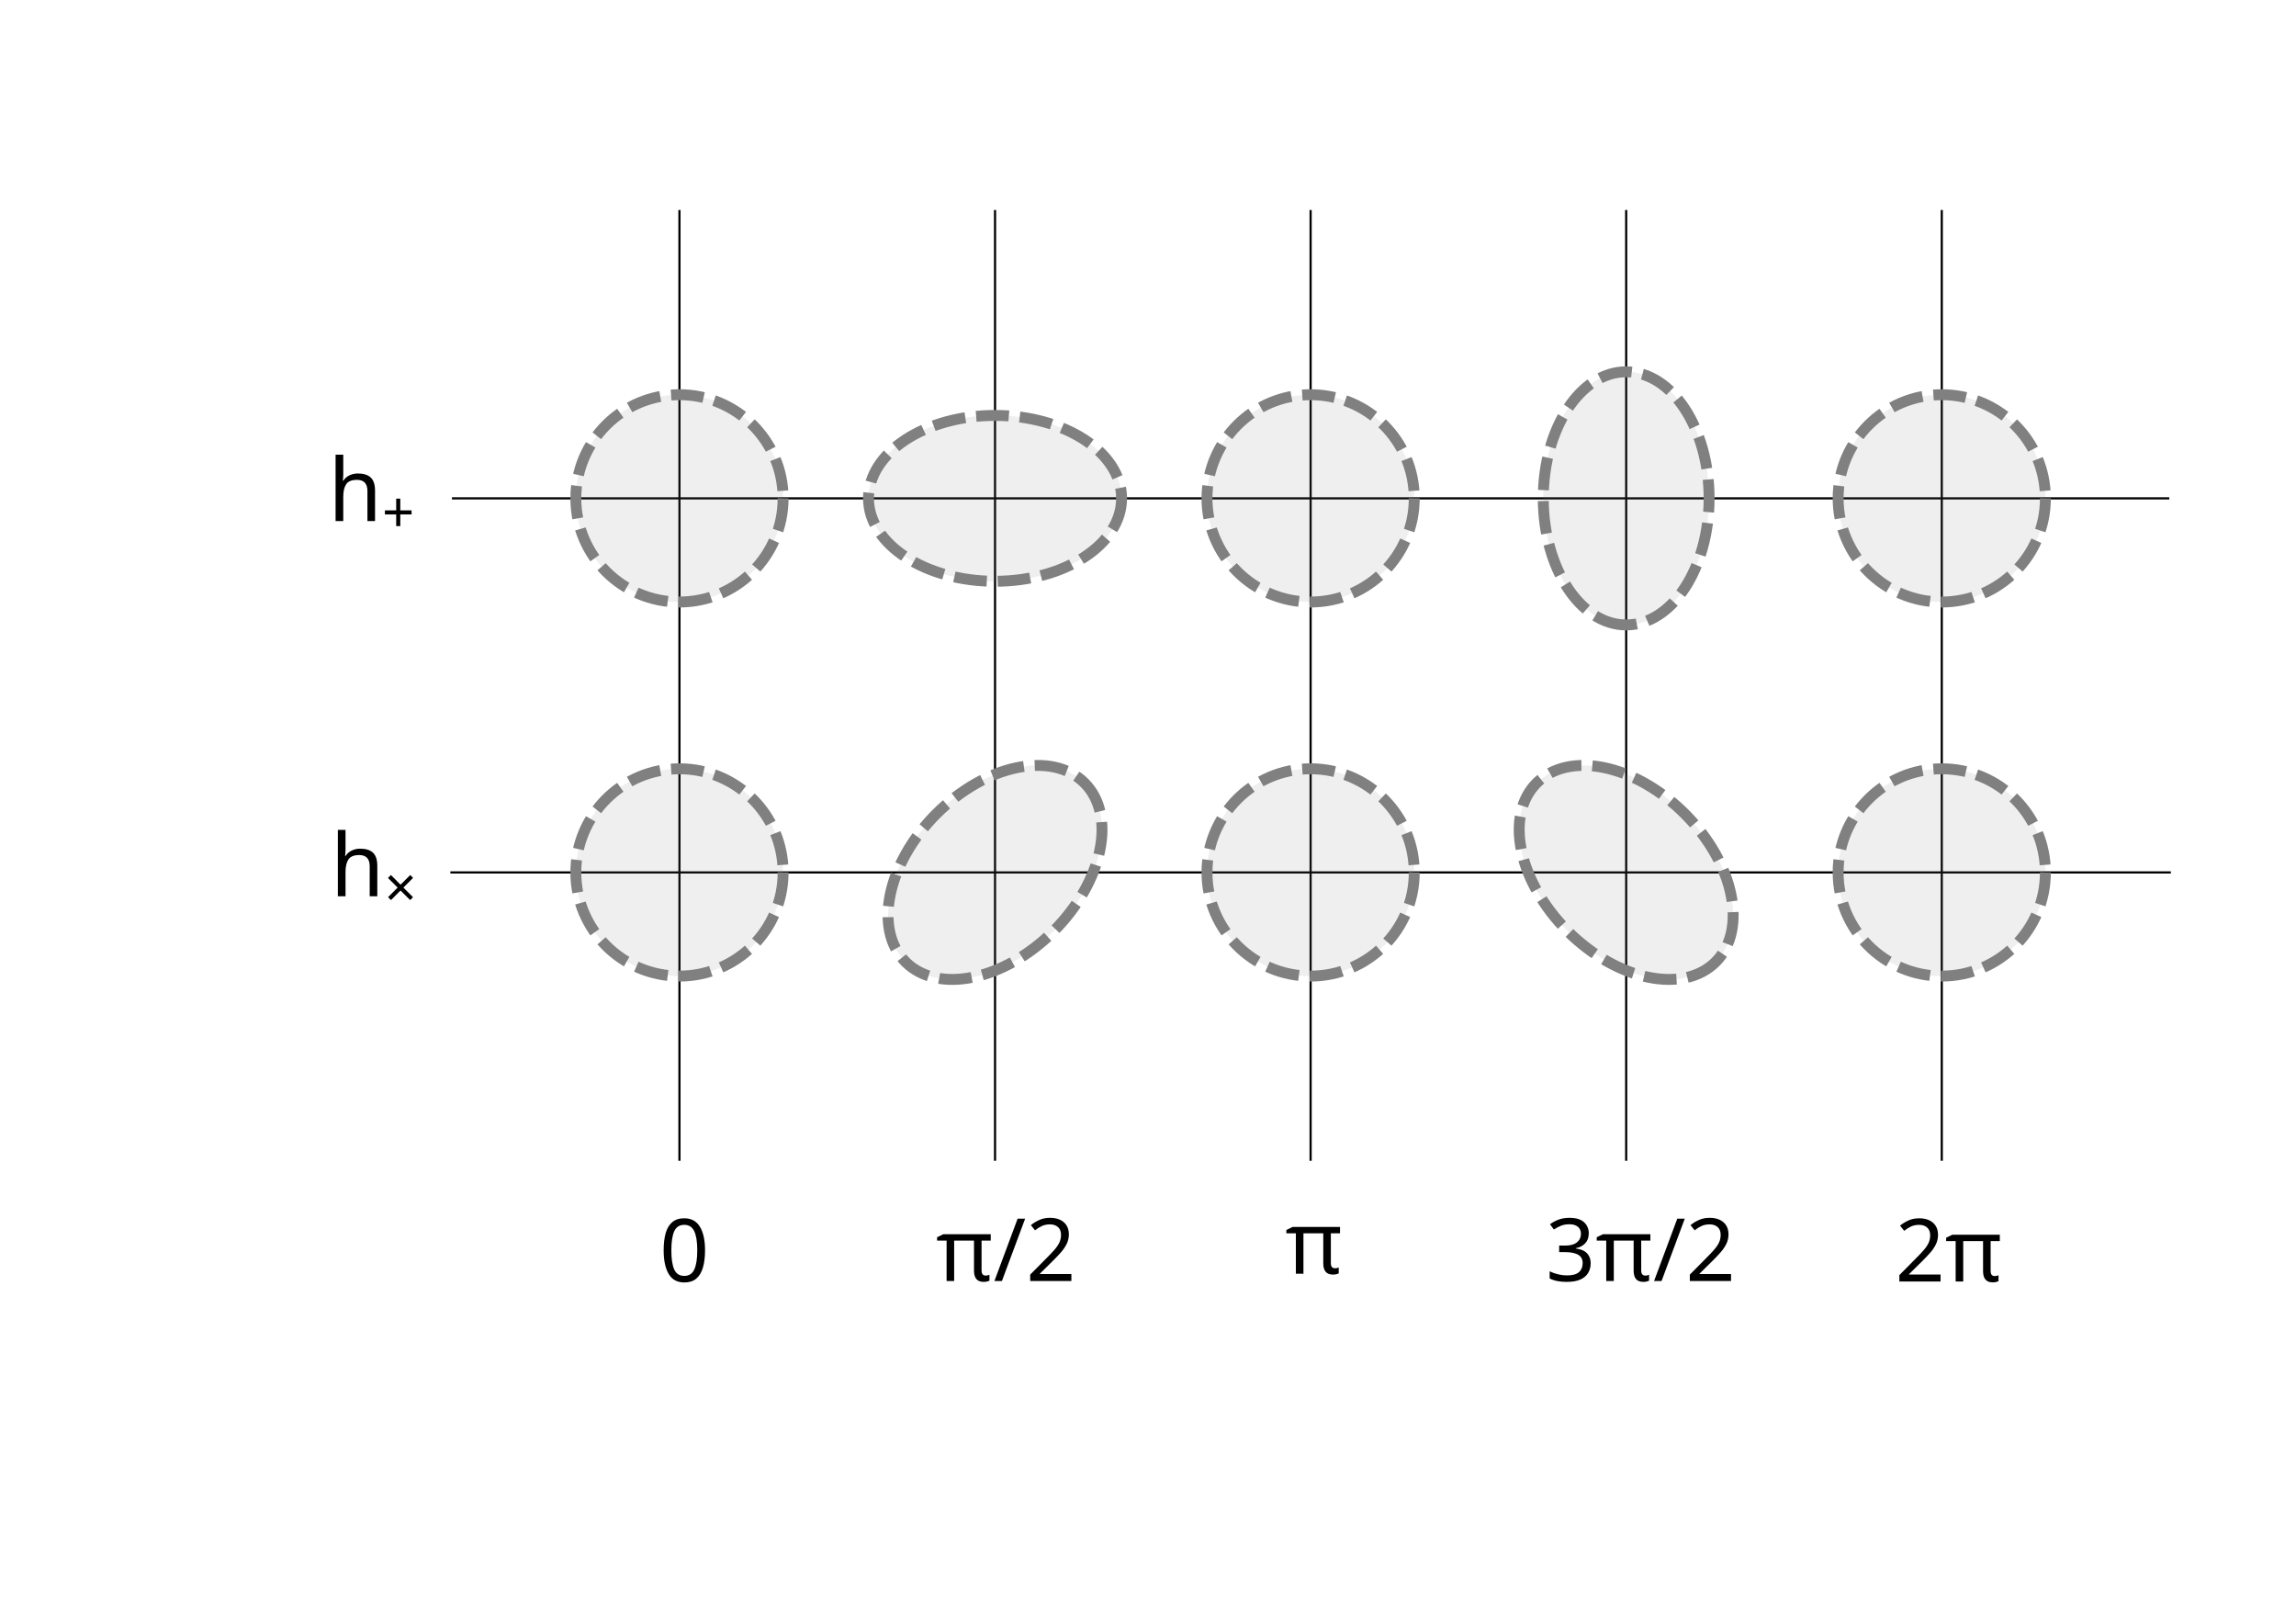
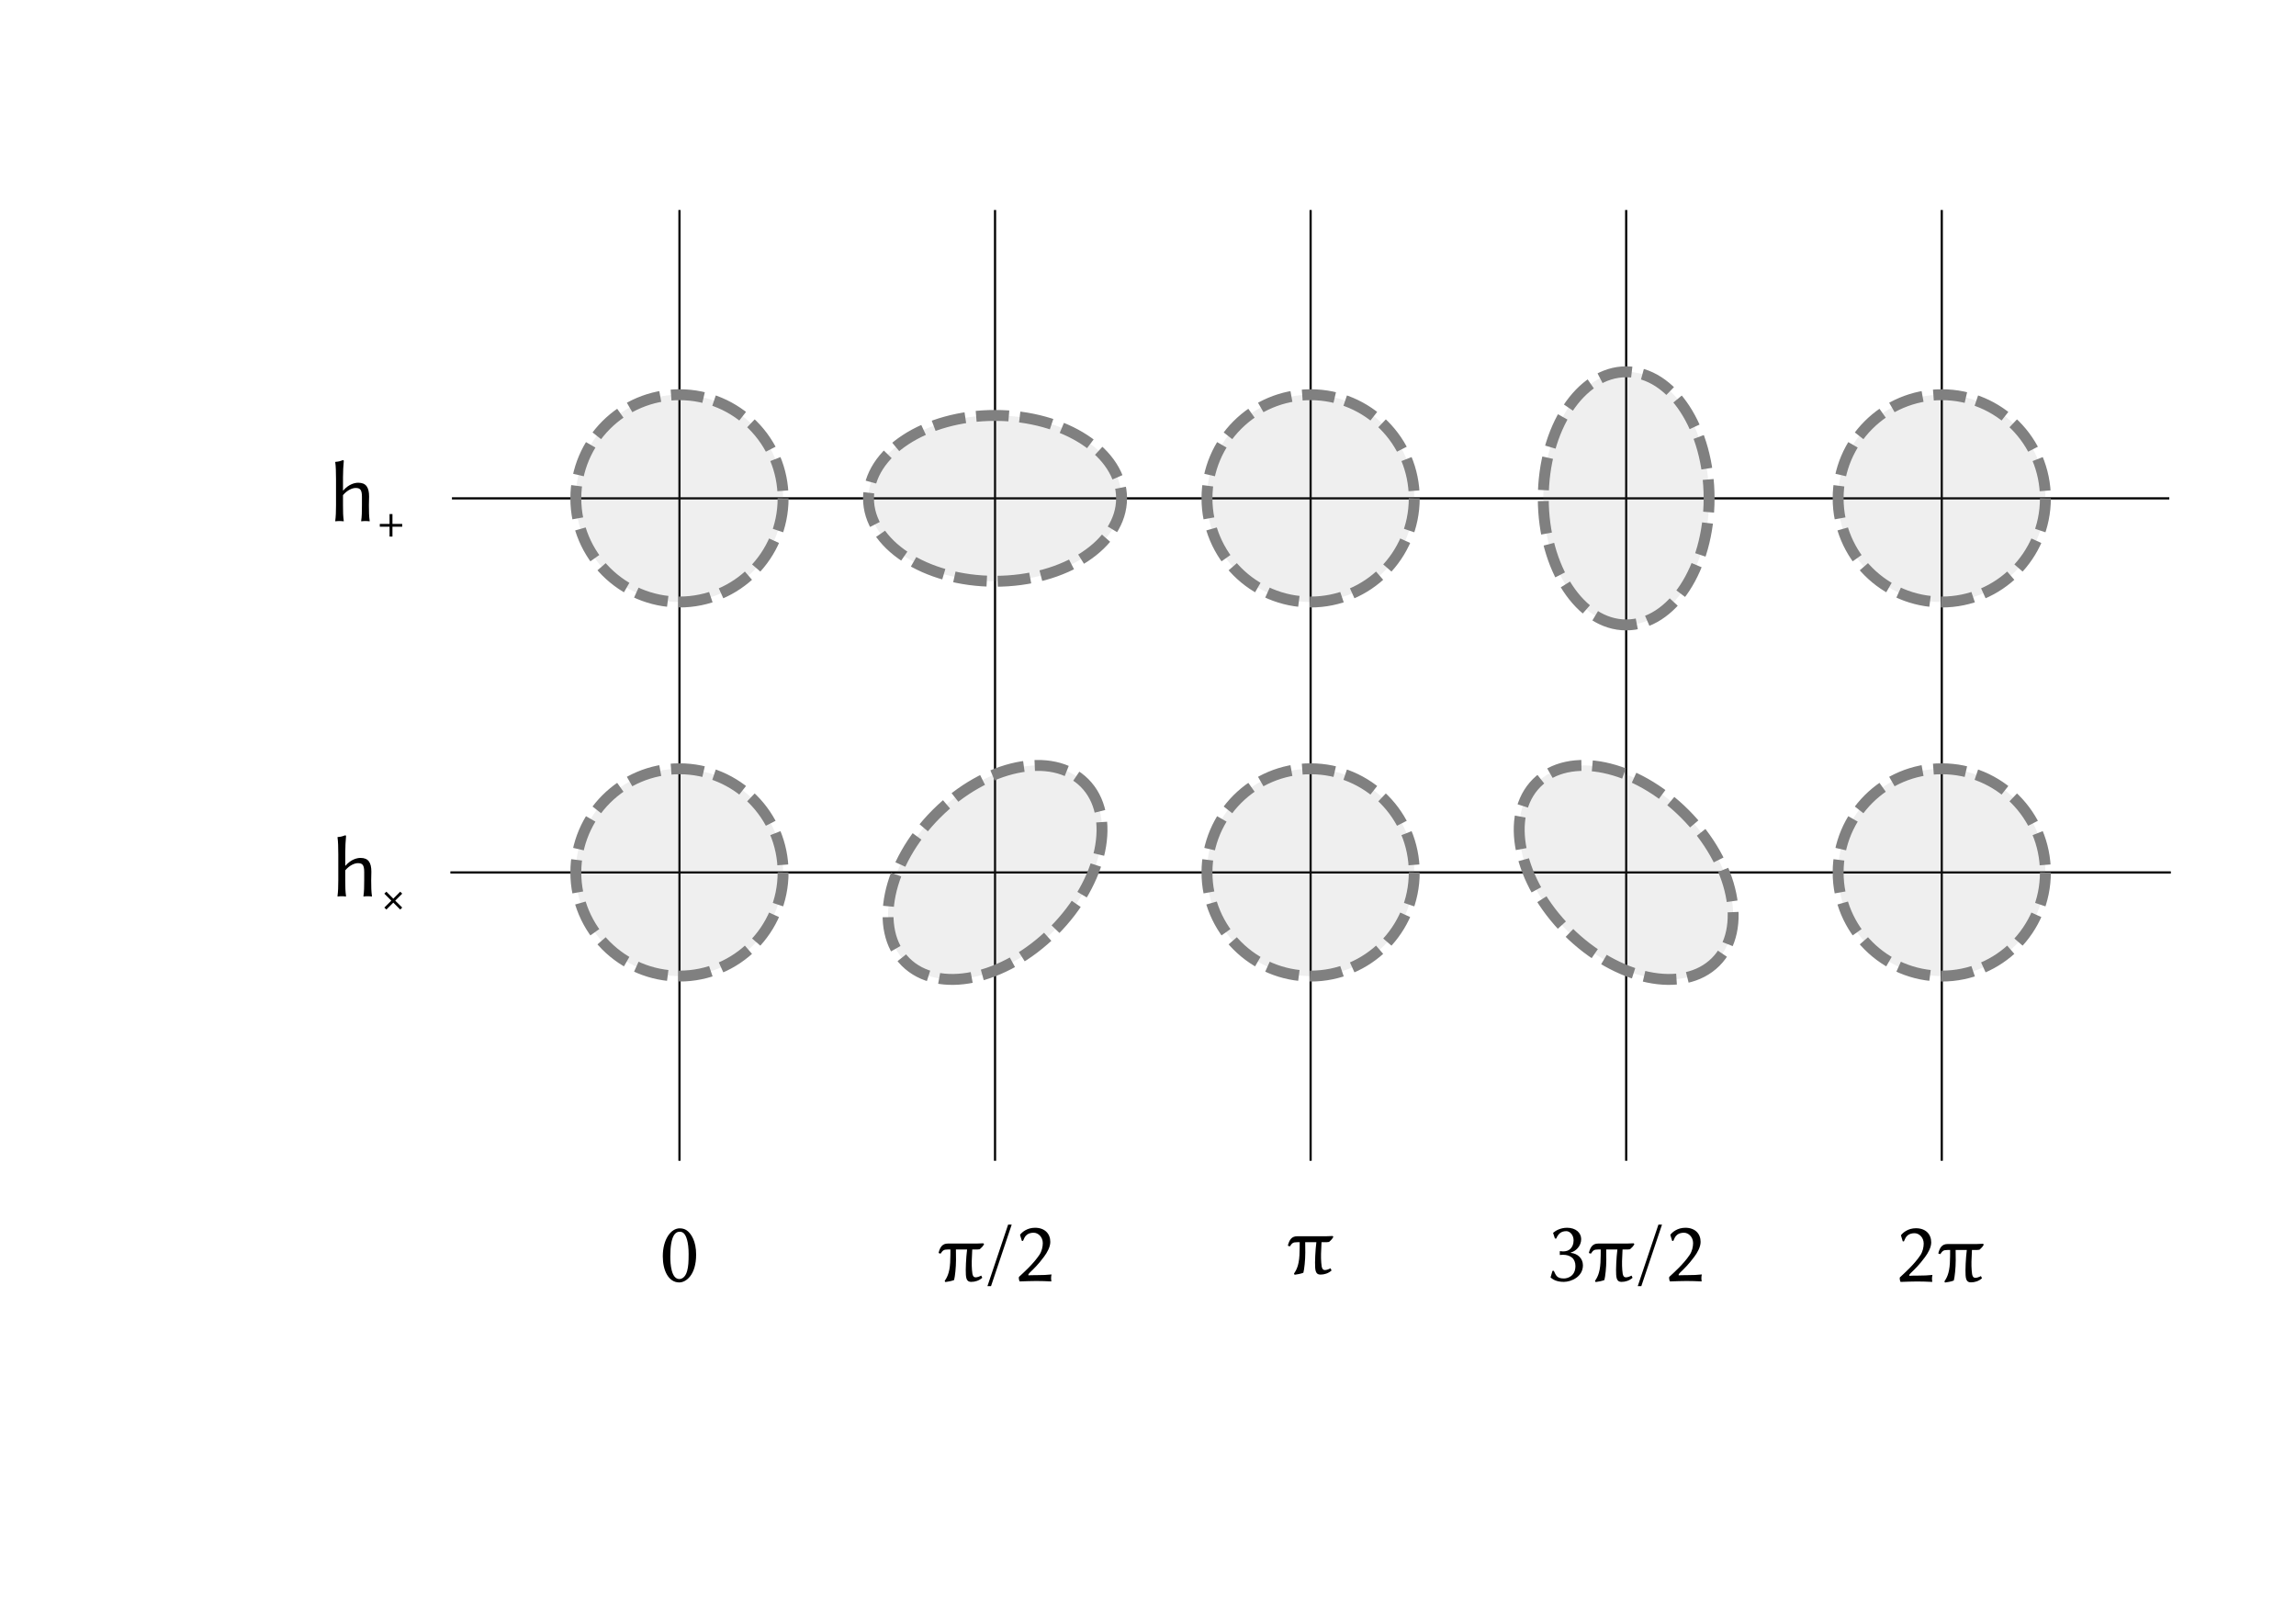
<svg xmlns="http://www.w3.org/2000/svg" width="297mm" height="210mm" viewBox="0 0 1052.362 744.094" id="svg2" version="1.1">
  <defs id="defs4" />
  <g id="layer1" transform="translate(0,-308.2677)">
    <path style="fill:none;fill-rule:evenodd;stroke:#000000;stroke-width:1px;stroke-linecap:butt;stroke-linejoin:miter;stroke-opacity:1" d="m 207.143,536.648 787.143,0" id="path4310" />
    <path style="fill:none;fill-rule:evenodd;stroke:#000000;stroke-width:1px;stroke-linecap:butt;stroke-linejoin:miter;stroke-opacity:1" d="m 206.429,708.076 788.571,0" id="path4312" />
    <path style="fill:none;fill-rule:evenodd;stroke:#000000;stroke-width:1px;stroke-linecap:butt;stroke-linejoin:miter;stroke-opacity:1" d="m 311.429,404.505 0,435.714" id="path4300" />
    <path style="fill:none;fill-rule:evenodd;stroke:#000000;stroke-width:1px;stroke-linecap:butt;stroke-linejoin:miter;stroke-opacity:1" d="m 456.071,404.505 0,435.714" id="path4300-6" />
    <path style="fill:none;fill-rule:evenodd;stroke:#000000;stroke-width:1px;stroke-linecap:butt;stroke-linejoin:miter;stroke-opacity:1" d="m 600.714,404.505 0,435.714" id="path4300-8" />
    <path style="fill:none;fill-rule:evenodd;stroke:#000000;stroke-width:1px;stroke-linecap:butt;stroke-linejoin:miter;stroke-opacity:1" d="m 745.357,404.505 0,435.714" id="path4300-3" />
    <path style="fill:none;fill-rule:evenodd;stroke:#000000;stroke-width:1px;stroke-linecap:butt;stroke-linejoin:miter;stroke-opacity:1" d="m 890,404.505 0,435.714" id="path4300-36" />
-     <ellipse style="opacity:1;fill:#808080;fill-opacity:0.124;stroke:#808080;stroke-width:5;stroke-linecap:butt;stroke-linejoin:round;stroke-miterlimit:4;stroke-dasharray:15, 5;stroke-dashoffset:0;stroke-opacity:1" id="path4136-9" cx="456.071" cy="536.648" rx="58" ry="38" />
-     <ellipse style="opacity:1;fill:#808080;fill-opacity:0.124;stroke:#808080;stroke-width:5;stroke-linecap:butt;stroke-linejoin:round;stroke-miterlimit:4;stroke-dasharray:15, 5;stroke-dashoffset:0;stroke-opacity:1" id="path4136-9-6" cx="536.648" cy="-745.357" rx="58" ry="38" transform="matrix(0,1,-1,0,0,0)" />
-     <circle style="opacity:1;fill:#808080;fill-opacity:0.124;stroke:#808080;stroke-width:5;stroke-linecap:butt;stroke-linejoin:round;stroke-miterlimit:4;stroke-dasharray:15, 5;stroke-dashoffset:0;stroke-opacity:1" id="path4136-3" cx="600.714" cy="536.648" r="47.5" />
-     <circle style="opacity:1;fill:#808080;fill-opacity:0.124;stroke:#808080;stroke-width:5;stroke-linecap:butt;stroke-linejoin:round;stroke-miterlimit:4;stroke-dasharray:15, 5;stroke-dashoffset:0;stroke-opacity:1" id="path4136-4" cx="890" cy="536.648" r="47.5" />
-     <circle style="opacity:1;fill:#808080;fill-opacity:0.124;stroke:#808080;stroke-width:5;stroke-linecap:butt;stroke-linejoin:round;stroke-miterlimit:4;stroke-dasharray:15, 5;stroke-dashoffset:0;stroke-opacity:1" id="path4136" cx="311.429" cy="536.648" r="47.5" />
-     <circle style="opacity:1;fill:#808080;fill-opacity:0.124;stroke:#808080;stroke-width:5;stroke-linecap:butt;stroke-linejoin:round;stroke-miterlimit:4;stroke-dasharray:15, 5;stroke-dashoffset:0;stroke-opacity:1" id="path4136-8" cx="311.429" cy="708.076" r="47.5" />
-     <ellipse style="opacity:1;fill:#808080;fill-opacity:0.124;stroke:#808080;stroke-width:5;stroke-linecap:butt;stroke-linejoin:round;stroke-miterlimit:4;stroke-dasharray:15, 5;stroke-dashoffset:0;stroke-opacity:1" id="path4136-9-7" cx="-178.195" cy="823.177" rx="58" ry="38" transform="matrix(0.7071068,-0.7071068,0.7071068,0.7071068,0,0)" />
-     <ellipse style="opacity:1;fill:#808080;fill-opacity:0.124;stroke:#808080;stroke-width:5;stroke-linecap:butt;stroke-linejoin:round;stroke-miterlimit:4;stroke-dasharray:15, 5;stroke-dashoffset:0;stroke-opacity:1" id="path4136-9-7-3" cx="1027.733" cy="-26.361" rx="58" ry="38" transform="matrix(0.7071068,0.7071068,-0.7071068,0.7071068,0,0)" />
-     <circle style="opacity:1;fill:#808080;fill-opacity:0.124;stroke:#808080;stroke-width:5;stroke-linecap:butt;stroke-linejoin:round;stroke-miterlimit:4;stroke-dasharray:15, 5;stroke-dashoffset:0;stroke-opacity:1" id="path4136-8-7" cx="600.714" cy="708.076" r="47.5" />
-     <circle style="opacity:1;fill:#808080;fill-opacity:0.124;stroke:#808080;stroke-width:5;stroke-linecap:butt;stroke-linejoin:round;stroke-miterlimit:4;stroke-dasharray:15, 5;stroke-dashoffset:0;stroke-opacity:1" id="path4136-8-0" cx="890" cy="708.076" r="47.5" />
-     <text xml:space="preserve" style="font-style:normal;font-variant:normal;font-weight:normal;font-stretch:normal;font-size:40px;line-height:125%;font-family:Arial;-inkscape-font-specification:Arial;letter-spacing:0px;word-spacing:0px;fill:#000000;fill-opacity:1;stroke:none;stroke-width:1px;stroke-linecap:butt;stroke-linejoin:miter;stroke-opacity:1" x="150.411" y="547.05" id="text4393">
-       <tspan id="tspan4395" x="150.411" y="547.05" style="font-style:normal;font-variant:normal;font-weight:normal;font-stretch:normal;font-family:'Linux Biolinum O';-inkscape-font-specification:'Linux Biolinum O'">h<tspan style="font-size:65%;baseline-shift:sub" id="tspan4397">+</tspan>
-       </tspan>
-     </text>
-     <text xml:space="preserve" style="font-style:normal;font-variant:normal;font-weight:normal;font-stretch:normal;font-size:40px;line-height:125%;font-family:Arial;-inkscape-font-specification:Arial;letter-spacing:0px;word-spacing:0px;fill:#000000;fill-opacity:1;stroke:none;stroke-width:1px;stroke-linecap:butt;stroke-linejoin:miter;stroke-opacity:1" x="151.451" y="718.985" id="text4393-5">
-       <tspan id="tspan4395-5" x="151.451" y="718.985" style="font-style:normal;font-variant:normal;font-weight:normal;font-stretch:normal;font-family:'Linux Biolinum O';-inkscape-font-specification:'Linux Biolinum O'">h<tspan style="font-size:65%;baseline-shift:sub" id="tspan4422">×</tspan>
-       </tspan>
-     </text>
-     <text xml:space="preserve" style="font-style:normal;font-variant:normal;font-weight:normal;font-stretch:normal;font-size:40px;line-height:125%;font-family:Arial;-inkscape-font-specification:Arial;letter-spacing:0px;word-spacing:0px;fill:#000000;fill-opacity:1;stroke:none;stroke-width:1px;stroke-linecap:butt;stroke-linejoin:miter;stroke-opacity:1" x="302.229" y="895.571" id="text4393-5-5">
-       <tspan id="tspan4395-5-3" x="302.229" y="895.571" style="font-style:normal;font-variant:normal;font-weight:normal;font-stretch:normal;font-family:'Linux Biolinum O';-inkscape-font-specification:'Linux Biolinum O'">0</tspan>
-     </text>
-     <text xml:space="preserve" style="font-style:normal;font-variant:normal;font-weight:normal;font-stretch:normal;font-size:40px;line-height:125%;font-family:Arial;-inkscape-font-specification:Arial;letter-spacing:0px;word-spacing:0px;fill:#000000;fill-opacity:1;stroke:none;stroke-width:1px;stroke-linecap:butt;stroke-linejoin:miter;stroke-opacity:1" x="429.022" y="895.311" id="text4393-5-5-5">
-       <tspan id="tspan4395-5-3-5" x="429.022" y="895.311" style="font-style:normal;font-variant:normal;font-weight:normal;font-stretch:normal;font-family:'Linux Biolinum O';-inkscape-font-specification:'Linux Biolinum O'">π/2</tspan>
-     </text>
-     <text xml:space="preserve" style="font-style:normal;font-variant:normal;font-weight:normal;font-stretch:normal;font-size:40px;line-height:125%;font-family:Arial;-inkscape-font-specification:Arial;letter-spacing:0px;word-spacing:0px;fill:#000000;fill-opacity:1;stroke:none;stroke-width:1px;stroke-linecap:butt;stroke-linejoin:miter;stroke-opacity:1" x="589.114" y="891.971" id="text4393-5-5-5-8">
-       <tspan id="tspan4395-5-3-5-6" x="589.114" y="891.971" style="font-style:normal;font-variant:normal;font-weight:normal;font-stretch:normal;font-family:'Linux Biolinum O';-inkscape-font-specification:'Linux Biolinum O'">π</tspan>
-     </text>
-     <text xml:space="preserve" style="font-style:normal;font-variant:normal;font-weight:normal;font-stretch:normal;font-size:40px;line-height:125%;font-family:Arial;-inkscape-font-specification:Arial;letter-spacing:0px;word-spacing:0px;fill:#000000;fill-opacity:1;stroke:none;stroke-width:1px;stroke-linecap:butt;stroke-linejoin:miter;stroke-opacity:1" x="708.49" y="895.311" id="text4393-5-5-5-8-3">
-       <tspan id="tspan4395-5-3-5-6-3" x="708.49" y="895.311" style="font-style:normal;font-variant:normal;font-weight:normal;font-stretch:normal;font-family:'Linux Biolinum O';-inkscape-font-specification:'Linux Biolinum O'">3π/2</tspan>
-     </text>
-     <text xml:space="preserve" style="font-style:normal;font-variant:normal;font-weight:normal;font-stretch:normal;font-size:40px;line-height:125%;font-family:Arial;-inkscape-font-specification:Arial;letter-spacing:0px;word-spacing:0px;fill:#000000;fill-opacity:1;stroke:none;stroke-width:1px;stroke-linecap:butt;stroke-linejoin:miter;stroke-opacity:1" x="868.643" y="895.531" id="text4393-5-5-5-8-3-4">
-       <tspan id="tspan4395-5-3-5-6-3-4" x="868.643" y="895.531" style="font-style:normal;font-variant:normal;font-weight:normal;font-stretch:normal;font-family:'Linux Biolinum O';-inkscape-font-specification:'Linux Biolinum O'">2π</tspan>
-     </text>
+     <path style="opacity:1;fill:#808080;fill-opacity:0.124;stroke:#808080;stroke-width:5;stroke-linecap:butt;stroke-linejoin:round;stroke-miterlimit:4;stroke-dasharray:15, 5;stroke-dashoffset:0;stroke-opacity:1" d="m 514.071,536.648 a 58,38 0 0 1 -58,38 58,38 0 0 1 -58,-38 58,38 0 0 1 58,-38 58,38 0 0 1 58,38 z" id="path4136-9" />
+     <path transform="matrix(0,1,-1,0,0,0)" style="opacity:1;fill:#808080;fill-opacity:0.124;stroke:#808080;stroke-width:5;stroke-linecap:butt;stroke-linejoin:round;stroke-miterlimit:4;stroke-dasharray:15, 5;stroke-dashoffset:0;stroke-opacity:1" d="m 594.648,-745.357 a 58,38 0 0 1 -58,38 58,38 0 0 1 -58,-38 58,38 0 0 1 58,-38 58,38 0 0 1 58,38 z" id="path4136-9-6" />
+     <path style="opacity:1;fill:#808080;fill-opacity:0.124;stroke:#808080;stroke-width:5;stroke-linecap:butt;stroke-linejoin:round;stroke-miterlimit:4;stroke-dasharray:15, 5;stroke-dashoffset:0;stroke-opacity:1" d="m 648.214,536.648 a 47.5,47.5 0 0 1 -47.5,47.5 47.5,47.5 0 0 1 -47.5,-47.5 47.5,47.5 0 0 1 47.5,-47.5 47.5,47.5 0 0 1 47.5,47.5 z" id="path4136-3" />
+     <path style="opacity:1;fill:#808080;fill-opacity:0.124;stroke:#808080;stroke-width:5;stroke-linecap:butt;stroke-linejoin:round;stroke-miterlimit:4;stroke-dasharray:15, 5;stroke-dashoffset:0;stroke-opacity:1" d="m 937.5,536.648 a 47.5,47.5 0 0 1 -47.5,47.5 47.5,47.5 0 0 1 -47.5,-47.5 47.5,47.5 0 0 1 47.5,-47.5 47.5,47.5 0 0 1 47.5,47.5 z" id="path4136-4" />
+     <path style="opacity:1;fill:#808080;fill-opacity:0.124;stroke:#808080;stroke-width:5;stroke-linecap:butt;stroke-linejoin:round;stroke-miterlimit:4;stroke-dasharray:15, 5;stroke-dashoffset:0;stroke-opacity:1" d="m 358.929,536.648 a 47.5,47.5 0 0 1 -47.5,47.5 47.5,47.5 0 0 1 -47.5,-47.5 47.5,47.5 0 0 1 47.5,-47.5 47.5,47.5 0 0 1 47.5,47.5 z" id="path4136" />
+     <path style="opacity:1;fill:#808080;fill-opacity:0.124;stroke:#808080;stroke-width:5;stroke-linecap:butt;stroke-linejoin:round;stroke-miterlimit:4;stroke-dasharray:15, 5;stroke-dashoffset:0;stroke-opacity:1" d="m 358.929,708.076 a 47.5,47.5 0 0 1 -47.5,47.5 47.5,47.5 0 0 1 -47.5,-47.5 47.5,47.5 0 0 1 47.5,-47.5 47.5,47.5 0 0 1 47.5,47.5 z" id="path4136-8" />
+     <path transform="matrix(0.7071068,-0.7071068,0.7071068,0.7071068,0,0)" style="opacity:1;fill:#808080;fill-opacity:0.124;stroke:#808080;stroke-width:5;stroke-linecap:butt;stroke-linejoin:round;stroke-miterlimit:4;stroke-dasharray:15, 5;stroke-dashoffset:0;stroke-opacity:1" d="m -120.195,823.177 a 58,38 0 0 1 -58,38 58,38 0 0 1 -58,-38 58,38 0 0 1 58,-38 58,38 0 0 1 58,38 z" id="path4136-9-7" />
+     <path transform="matrix(0.7071068,0.7071068,-0.7071068,0.7071068,0,0)" style="opacity:1;fill:#808080;fill-opacity:0.124;stroke:#808080;stroke-width:5;stroke-linecap:butt;stroke-linejoin:round;stroke-miterlimit:4;stroke-dasharray:15, 5;stroke-dashoffset:0;stroke-opacity:1" d="m 1085.733,-26.361 a 58,38 0 0 1 -58,38 58,38 0 0 1 -58,-38 58,38 0 0 1 58,-38 58,38 0 0 1 58,38 z" id="path4136-9-7-3" />
+     <path style="opacity:1;fill:#808080;fill-opacity:0.124;stroke:#808080;stroke-width:5;stroke-linecap:butt;stroke-linejoin:round;stroke-miterlimit:4;stroke-dasharray:15, 5;stroke-dashoffset:0;stroke-opacity:1" d="m 648.214,708.076 a 47.5,47.5 0 0 1 -47.5,47.5 47.5,47.5 0 0 1 -47.5,-47.5 47.5,47.5 0 0 1 47.5,-47.5 47.5,47.5 0 0 1 47.5,47.5 z" id="path4136-8-7" />
+     <path style="opacity:1;fill:#808080;fill-opacity:0.124;stroke:#808080;stroke-width:5;stroke-linecap:butt;stroke-linejoin:round;stroke-miterlimit:4;stroke-dasharray:15, 5;stroke-dashoffset:0;stroke-opacity:1" d="m 937.5,708.076 a 47.5,47.5 0 0 1 -47.5,47.5 47.5,47.5 0 0 1 -47.5,-47.5 47.5,47.5 0 0 1 47.5,-47.5 47.5,47.5 0 0 1 47.5,47.5 z" id="path4136-8-0" />
+     <g style="font-style:normal;font-variant:normal;font-weight:normal;font-stretch:normal;font-size:40px;line-height:125%;font-family:Arial;-inkscape-font-specification:Arial;letter-spacing:0px;word-spacing:0px;fill:#000000;fill-opacity:1;stroke:none;stroke-width:1px;stroke-linecap:butt;stroke-linejoin:miter;stroke-opacity:1" id="text4393">
+       <path d="m 157.211,532.97 0,-5.96 c 0,-2.96 0.16,-5 0.36,-7.48 0,-0.28 -0.12,-0.4 -0.36,-0.4 -1.04,0.4 -1.88,0.68 -3.48,0.8 l -0.08,0.12 c 0.28,1.72 0.36,4.72 0.36,7.76 l 0,12.04 c 0,3 -0.08,4.96 -0.36,7.2 l 0.08,0.12 c 0.48,-0.08 1.4,-0.12 1.88,-0.12 0.48,0 1.4,0.04 1.88,0.12 l 0.08,-0.12 c -0.32,-2.28 -0.36,-4.16 -0.36,-7.2 l 0,-4.68 c 2.04,-2.4 4.36,-3.28 5.8,-3.28 2.04,0 2.88,0.8 2.88,4.04 l 0,3.92 c 0,3 -0.04,5.08 -0.36,7.2 l 0.08,0.12 c 0.48,-0.08 1.4,-0.12 1.88,-0.12 0.48,0 1.4,0.04 1.88,0.12 l 0.08,-0.12 c -0.32,-2.28 -0.36,-4.16 -0.36,-7.2 0,-1.28 0.08,-2.76 0.08,-4.04 0,-4.16 -1.36,-6.32 -4.96,-6.32 -1.52,0 -4.36,0.6 -6.92,3.6 l -0.08,-0.12 z" style="font-style:normal;font-variant:normal;font-weight:normal;font-stretch:normal;font-family:'Linux Biolinum O';-inkscape-font-specification:'Linux Biolinum O'" id="path3399" />
+       <path d="m 179.878,548.368 0,-4.524 -1.326,0 0,4.524 -4.472,0 0,1.274 4.472,0 0,4.524 1.326,0 0,-4.524 4.472,0 0,-1.274 -4.472,0 z" style="font-size:65%;baseline-shift:sub" id="path3401" />
+     </g>
+     <g style="font-style:normal;font-variant:normal;font-weight:normal;font-stretch:normal;font-size:40px;line-height:125%;font-family:Arial;-inkscape-font-specification:Arial;letter-spacing:0px;word-spacing:0px;fill:#000000;fill-opacity:1;stroke:none;stroke-width:1px;stroke-linecap:butt;stroke-linejoin:miter;stroke-opacity:1" id="text4393-5">
+       <path d="m 158.251,704.905 0,-5.96 c 0,-2.96 0.16,-5 0.36,-7.48 0,-0.28 -0.12,-0.4 -0.36,-0.4 -1.04,0.4 -1.88,0.68 -3.48,0.8 l -0.08,0.12 c 0.28,1.72 0.36,4.72 0.36,7.76 l 0,12.04 c 0,3 -0.08,4.96 -0.36,7.2 l 0.08,0.12 c 0.48,-0.08 1.4,-0.12 1.88,-0.12 0.48,0 1.4,0.04 1.88,0.12 l 0.08,-0.12 c -0.32,-2.28 -0.36,-4.16 -0.36,-7.2 l 0,-4.68 c 2.04,-2.4 4.36,-3.28 5.8,-3.28 2.04,0 2.88,0.8 2.88,4.04 l 0,3.92 c 0,3 -0.04,5.08 -0.36,7.2 l 0.08,0.12 c 0.48,-0.08 1.4,-0.12 1.88,-0.12 0.48,0 1.4,0.04 1.88,0.12 l 0.08,-0.12 c -0.32,-2.28 -0.36,-4.16 -0.36,-7.2 0,-1.28 0.08,-2.76 0.08,-4.04 0,-4.16 -1.36,-6.32 -4.96,-6.32 -1.52,0 -4.36,0.6 -6.92,3.6 l -0.08,-0.12 z" style="font-style:normal;font-variant:normal;font-weight:normal;font-stretch:normal;font-family:'Linux Biolinum O';-inkscape-font-specification:'Linux Biolinum O'" id="path3394" />
+       <path d="m 181.152,721.005 3.198,-3.198 -0.91,-0.91 -3.172,3.198 -3.172,-3.198 -0.936,0.91 3.198,3.198 -3.198,3.172 0.936,0.91 3.172,-3.172 3.172,3.172 0.91,-0.91 -3.198,-3.172 z" style="font-size:65%;baseline-shift:sub" id="path3396" />
+     </g>
+     <g style="font-style:normal;font-variant:normal;font-weight:normal;font-stretch:normal;font-size:40px;line-height:125%;font-family:Arial;-inkscape-font-specification:Arial;letter-spacing:0px;word-spacing:0px;fill:#000000;fill-opacity:1;stroke:none;stroke-width:1px;stroke-linecap:butt;stroke-linejoin:miter;stroke-opacity:1" id="text4393-5-5">
+       <path d="m 311.549,872.731 c 0.68,0 1.32,0.24 1.76,0.64 1.24,1.04 2.32,4.16 2.32,9.52 0,3.68 -0.12,5.76 -0.68,7.8 -0.88,3.32 -2.84,3.72 -3.56,3.72 -3.72,0 -4.16,-6.84 -4.16,-10.32 0,-9.88 2.48,-11.36 4.32,-11.36 z m -0.2,23.24 c 3.08,0 7.72,-3.4 7.72,-12.76 0,-6.24 -2.28,-9.32 -3.72,-10.64 -1.08,-1 -2.36,-1.4 -3.8,-1.4 -4,0 -7.76,4.96 -7.76,12.84 0,6.48 2.6,11.96 7.56,11.96 z" style="font-style:normal;font-variant:normal;font-weight:normal;font-stretch:normal;font-family:'Linux Biolinum O';-inkscape-font-specification:'Linux Biolinum O'" id="path3391" />
+     </g>
+     <g style="font-style:normal;font-variant:normal;font-weight:normal;font-stretch:normal;font-size:40px;line-height:125%;font-family:Arial;-inkscape-font-specification:Arial;letter-spacing:0px;word-spacing:0px;fill:#000000;fill-opacity:1;stroke:none;stroke-width:1px;stroke-linecap:butt;stroke-linejoin:miter;stroke-opacity:1" id="text4393-5-5-5">
+       <path d="m 434.462,880.871 1.16,0 c 0,1.4 0,3.8 -0.12,6.04 -0.28,4.96 -1.6,7 -2.52,8.4 l 0.32,0.48 c 1.12,-0.16 2.88,-0.44 4,-0.92 0.44,-1.68 0.88,-5.8 0.88,-9.24 0,-1.44 0,-3.16 -0.04,-4.76 l 5.12,0 c -0.48,3.72 -0.72,9.24 -0.56,11.56 0.16,2.56 0.96,3.28 2.48,3.28 1.68,0 3.52,-0.52 5.04,-1.88 l -0.48,-1 c -0.88,0.48 -1.88,0.8 -2.52,0.8 -1.04,0 -1.56,-0.64 -1.72,-3.36 -0.2,-2.64 -0.12,-4.96 0.12,-9.4 l 1.56,0 c 0.64,0 1.28,0 1.88,-0.12 0.88,-0.76 1.52,-1.4 2,-2.36 l -0.4,-0.36 c -1.04,0.08 -2.04,0.12 -3.08,0.12 l -13.12,0 c -2.52,0 -3.6,1.6 -4.28,4.32 l 0.92,0.32 c 1.04,-1.52 1.4,-1.92 3.36,-1.92 z" style="font-style:normal;font-variant:normal;font-weight:normal;font-stretch:normal;font-family:'Linux Biolinum O';-inkscape-font-specification:'Linux Biolinum O'" id="path3384" />
+       <path d="m 463.71,869.471 -1.64,0 -9.48,28.2 1.64,0 9.48,-28.2 z" style="font-style:normal;font-variant:normal;font-weight:normal;font-stretch:normal;font-family:'Linux Biolinum O';-inkscape-font-specification:'Linux Biolinum O'" id="path3386" />
+       <path d="m 473.761,873.191 c 2.08,0 4.2,1.92 4.2,4.76 0,1.64 -0.48,3.76 -1.52,5.32 -2.84,4.28 -7.44,8.32 -9.4,10.16 -0.04,0.16 -0.08,0.32 -0.08,0.52 0,0.6 0.2,1.24 0.4,1.56 2.96,-0.08 4.68,-0.2 7.6,-0.2 2.88,0 4.08,0.08 6.92,0.2 -0.04,-0.4 -0.12,-0.88 -0.12,-1.32 0,-0.64 0.04,-1.24 0.2,-1.88 -2.24,0.2 -3.48,0.32 -7.32,0.32 -1.4,0 -2.16,0 -3.28,0.08 0,-0.04 -0.04,-0.12 -0.04,-0.2 0,-0.36 0.44,-0.76 0.72,-1.08 1.96,-1.88 3.84,-3.68 6.48,-7.24 1.48,-1.96 2.88,-4.52 2.88,-6.8 0,-3.8 -2.56,-6.48 -7,-6.48 -3.64,0 -6,2.04 -6.88,3.24 l 0.84,2.76 0.52,0.04 c 0.56,-1.2 0.76,-2 1.8,-2.84 0.8,-0.64 1.96,-0.92 3.08,-0.92 z" style="font-style:normal;font-variant:normal;font-weight:normal;font-stretch:normal;font-family:'Linux Biolinum O';-inkscape-font-specification:'Linux Biolinum O'" id="path3388" />
+     </g>
+     <g style="font-style:normal;font-variant:normal;font-weight:normal;font-stretch:normal;font-size:40px;line-height:125%;font-family:Arial;-inkscape-font-specification:Arial;letter-spacing:0px;word-spacing:0px;fill:#000000;fill-opacity:1;stroke:none;stroke-width:1px;stroke-linecap:butt;stroke-linejoin:miter;stroke-opacity:1" id="text4393-5-5-5-8">
+       <path d="m 594.554,877.531 1.16,0 c 0,1.4 0,3.8 -0.12,6.04 -0.28,4.96 -1.6,7 -2.52,8.4 l 0.32,0.48 c 1.12,-0.16 2.88,-0.44 4,-0.92 0.44,-1.68 0.88,-5.8 0.88,-9.24 0,-1.44 0,-3.16 -0.04,-4.76 l 5.12,0 c -0.48,3.72 -0.72,9.24 -0.56,11.56 0.16,2.56 0.96,3.28 2.48,3.28 1.68,0 3.52,-0.52 5.04,-1.88 l -0.48,-1 c -0.88,0.48 -1.88,0.8 -2.52,0.8 -1.04,0 -1.56,-0.64 -1.72,-3.36 -0.2,-2.64 -0.12,-4.96 0.12,-9.4 l 1.56,0 c 0.64,0 1.28,0 1.88,-0.12 0.88,-0.76 1.52,-1.4 2,-2.36 l -0.4,-0.36 c -1.04,0.08 -2.04,0.12 -3.08,0.12 l -13.12,0 c -2.52,0 -3.6,1.6 -4.28,4.32 l 0.92,0.32 c 1.04,-1.52 1.4,-1.92 3.36,-1.92 z" style="font-style:normal;font-variant:normal;font-weight:normal;font-stretch:normal;font-family:'Linux Biolinum O';-inkscape-font-specification:'Linux Biolinum O'" id="path3381" />
+     </g>
+     <g style="font-style:normal;font-variant:normal;font-weight:normal;font-stretch:normal;font-size:40px;line-height:125%;font-family:Arial;-inkscape-font-specification:Arial;letter-spacing:0px;word-spacing:0px;fill:#000000;fill-opacity:1;stroke:none;stroke-width:1px;stroke-linecap:butt;stroke-linejoin:miter;stroke-opacity:1" id="text4393-5-5-5-8-3">
+       <path d="m 716.85,894.151 c -3.16,0 -3.6,-1.2 -4.68,-3.52 l -0.6,0.04 -0.88,3 0.12,0.12 c 1.04,0.88 2.76,1.92 5.96,1.92 3.4,0 8.76,-2.32 8.76,-7.6 0,-3.16 -2.44,-5.4 -5.52,-5.68 l 0,-0.2 c 2.08,-0.48 4.72,-2.8 4.72,-6.12 0,-2.88 -2.48,-5.2 -6.44,-5.2 -3.08,0 -5.32,1.36 -6.32,2.24 l -0.12,0.12 0.84,2.56 0.6,0.04 c 0.96,-2.24 2.24,-3.4 4.64,-3.4 1.56,0 3.32,1.64 3.32,4.24 0,1.76 -0.6,3.04 -1.52,3.92 -0.8,0.76 -1.96,1.12 -3.32,1.12 -0.48,0 -0.92,-0.04 -1.48,-0.12 l 0,1.76 c 0.48,-0.08 1.32,-0.08 1.68,-0.08 1.28,0 2.8,0.36 3.92,1.28 1.04,0.88 1.56,2.28 1.56,3.84 0,4.84 -3.8,5.72 -5.24,5.72 z" style="font-style:normal;font-variant:normal;font-weight:normal;font-stretch:normal;font-family:'Linux Biolinum O';-inkscape-font-specification:'Linux Biolinum O'" id="path3372" />
+       <path d="m 732.524,880.871 1.16,0 c 0,1.4 0,3.8 -0.12,6.04 -0.28,4.96 -1.6,7 -2.52,8.4 l 0.32,0.48 c 1.12,-0.16 2.88,-0.44 4,-0.92 0.44,-1.68 0.88,-5.8 0.88,-9.24 0,-1.44 0,-3.16 -0.04,-4.76 l 5.12,0 c -0.48,3.72 -0.72,9.24 -0.56,11.56 0.16,2.56 0.96,3.28 2.48,3.28 1.68,0 3.52,-0.52 5.04,-1.88 l -0.48,-1 c -0.88,0.48 -1.88,0.8 -2.52,0.8 -1.04,0 -1.56,-0.64 -1.72,-3.36 -0.2,-2.64 -0.12,-4.96 0.12,-9.4 l 1.56,0 c 0.64,0 1.28,0 1.88,-0.12 0.88,-0.76 1.52,-1.4 2,-2.36 l -0.4,-0.36 c -1.04,0.08 -2.04,0.12 -3.08,0.12 l -13.12,0 c -2.52,0 -3.6,1.6 -4.28,4.32 l 0.92,0.32 c 1.04,-1.52 1.4,-1.92 3.36,-1.92 z" style="font-style:normal;font-variant:normal;font-weight:normal;font-stretch:normal;font-family:'Linux Biolinum O';-inkscape-font-specification:'Linux Biolinum O'" id="path3374" />
+       <path d="m 761.773,869.471 -1.64,0 -9.48,28.2 1.64,0 9.48,-28.2 z" style="font-style:normal;font-variant:normal;font-weight:normal;font-stretch:normal;font-family:'Linux Biolinum O';-inkscape-font-specification:'Linux Biolinum O'" id="path3376" />
+       <path d="m 771.824,873.191 c 2.08,0 4.2,1.92 4.2,4.76 0,1.64 -0.48,3.76 -1.52,5.32 -2.84,4.28 -7.44,8.32 -9.4,10.16 -0.04,0.16 -0.08,0.32 -0.08,0.52 0,0.6 0.2,1.24 0.4,1.56 2.96,-0.08 4.68,-0.2 7.6,-0.2 2.88,0 4.08,0.08 6.92,0.2 -0.04,-0.4 -0.12,-0.88 -0.12,-1.32 0,-0.64 0.04,-1.24 0.2,-1.88 -2.24,0.2 -3.48,0.32 -7.32,0.32 -1.4,0 -2.16,0 -3.28,0.08 0,-0.04 -0.04,-0.12 -0.04,-0.2 0,-0.36 0.44,-0.76 0.72,-1.08 1.96,-1.88 3.84,-3.68 6.48,-7.24 1.48,-1.96 2.88,-4.52 2.88,-6.8 0,-3.8 -2.56,-6.48 -7,-6.48 -3.64,0 -6,2.04 -6.88,3.24 l 0.84,2.76 0.52,0.04 c 0.56,-1.2 0.76,-2 1.8,-2.84 0.8,-0.64 1.96,-0.92 3.08,-0.92 z" style="font-style:normal;font-variant:normal;font-weight:normal;font-stretch:normal;font-family:'Linux Biolinum O';-inkscape-font-specification:'Linux Biolinum O'" id="path3378" />
+     </g>
+     <g style="font-style:normal;font-variant:normal;font-weight:normal;font-stretch:normal;font-size:40px;line-height:125%;font-family:Arial;-inkscape-font-specification:Arial;letter-spacing:0px;word-spacing:0px;fill:#000000;fill-opacity:1;stroke:none;stroke-width:1px;stroke-linecap:butt;stroke-linejoin:miter;stroke-opacity:1" id="text4393-5-5-5-8-3-4">
+       <path d="m 877.523,873.411 c 2.08,0 4.2,1.92 4.2,4.76 0,1.64 -0.48,3.76 -1.52,5.32 -2.84,4.28 -7.44,8.32 -9.4,10.16 -0.04,0.16 -0.08,0.32 -0.08,0.52 0,0.6 0.2,1.24 0.4,1.56 2.96,-0.08 4.68,-0.2 7.6,-0.2 2.88,0 4.08,0.08 6.92,0.2 -0.04,-0.4 -0.12,-0.88 -0.12,-1.32 0,-0.64 0.04,-1.24 0.2,-1.88 -2.24,0.2 -3.48,0.32 -7.32,0.32 -1.4,0 -2.16,0 -3.28,0.08 0,-0.04 -0.04,-0.12 -0.04,-0.2 0,-0.36 0.44,-0.76 0.72,-1.08 1.96,-1.88 3.84,-3.68 6.48,-7.24 1.48,-1.96 2.88,-4.52 2.88,-6.8 0,-3.8 -2.56,-6.48 -7,-6.48 -3.64,0 -6,2.04 -6.88,3.24 l 0.84,2.76 0.52,0.04 c 0.56,-1.2 0.76,-2 1.8,-2.84 0.8,-0.64 1.96,-0.92 3.08,-0.92 z" style="font-style:normal;font-variant:normal;font-weight:normal;font-stretch:normal;font-family:'Linux Biolinum O';-inkscape-font-specification:'Linux Biolinum O'" id="path3367" />
+       <path d="m 892.677,881.091 1.16,0 c 0,1.4 0,3.8 -0.12,6.04 -0.28,4.96 -1.6,7 -2.52,8.4 l 0.32,0.48 c 1.12,-0.16 2.88,-0.44 4,-0.92 0.44,-1.68 0.88,-5.8 0.88,-9.24 0,-1.44 0,-3.16 -0.04,-4.76 l 5.12,0 c -0.48,3.72 -0.72,9.24 -0.56,11.56 0.16,2.56 0.96,3.28 2.48,3.28 1.68,0 3.52,-0.52 5.04,-1.88 l -0.48,-1 c -0.88,0.48 -1.88,0.8 -2.52,0.8 -1.04,0 -1.56,-0.64 -1.72,-3.36 -0.2,-2.64 -0.12,-4.96 0.12,-9.4 l 1.56,0 c 0.64,0 1.28,0 1.88,-0.12 0.88,-0.76 1.52,-1.4 2,-2.36 l -0.4,-0.36 c -1.04,0.08 -2.04,0.12 -3.08,0.12 l -13.12,0 c -2.52,0 -3.6,1.6 -4.28,4.32 l 0.92,0.32 c 1.04,-1.52 1.4,-1.92 3.36,-1.92 z" style="font-style:normal;font-variant:normal;font-weight:normal;font-stretch:normal;font-family:'Linux Biolinum O';-inkscape-font-specification:'Linux Biolinum O'" id="path3369" />
+     </g>
  </g>
</svg>
